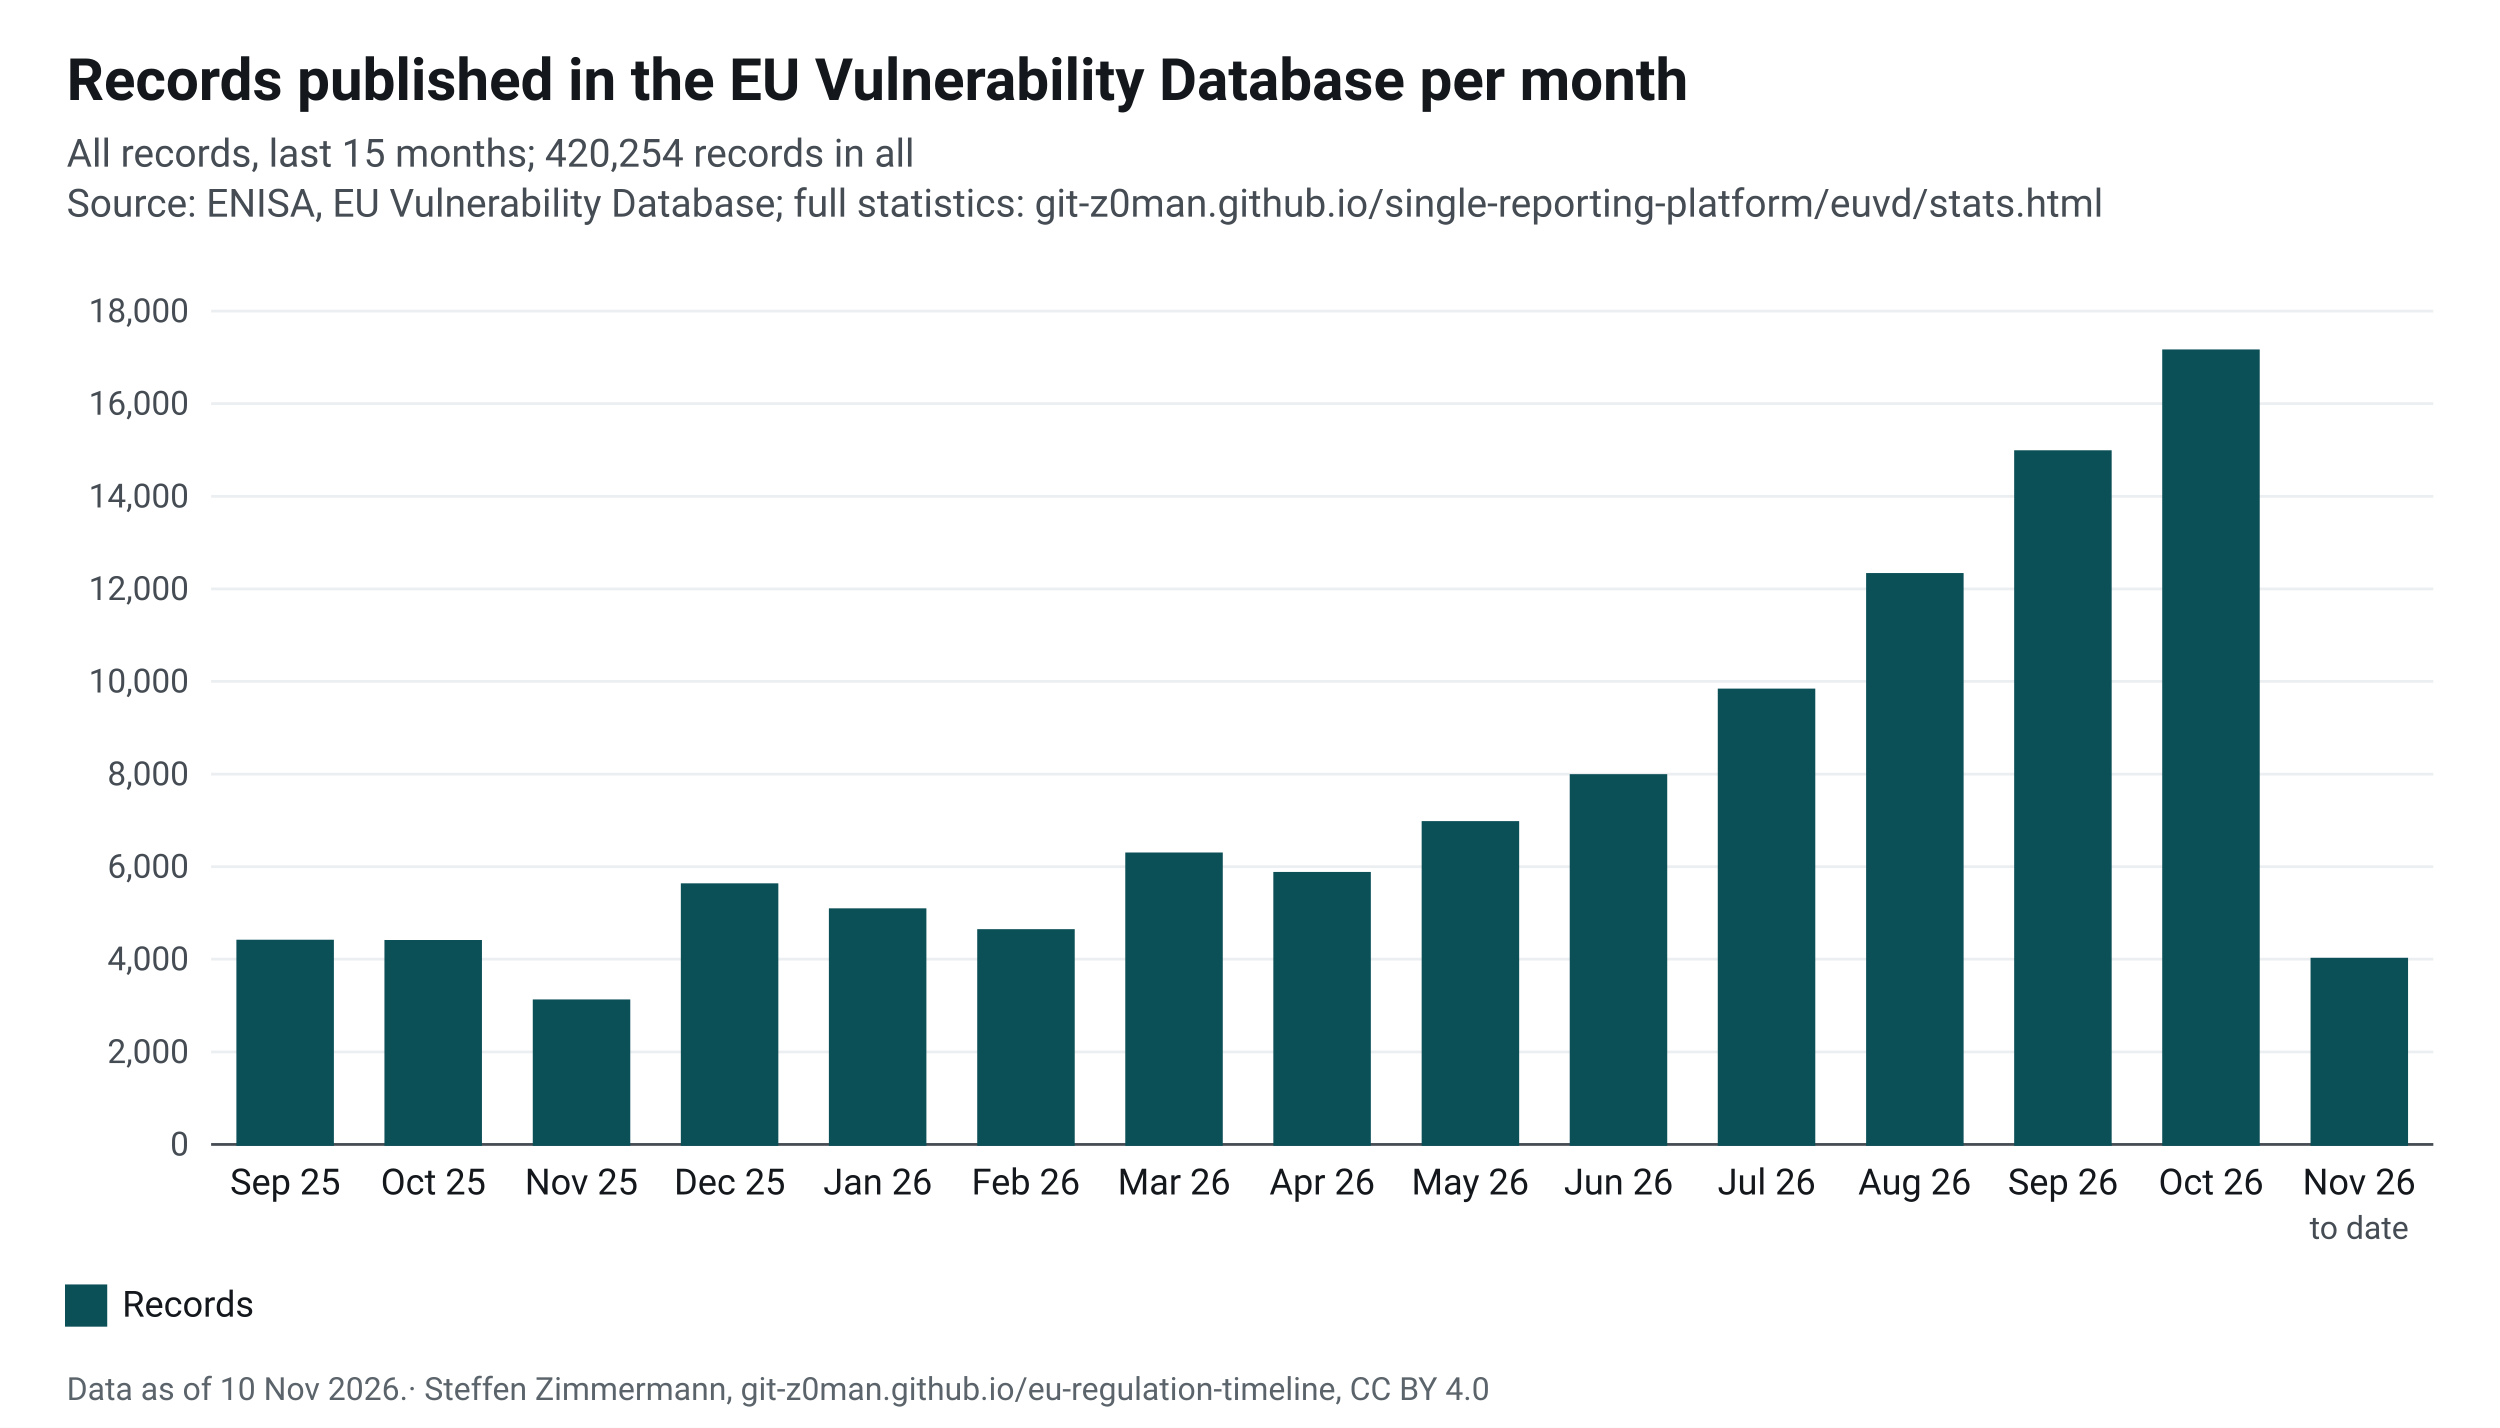
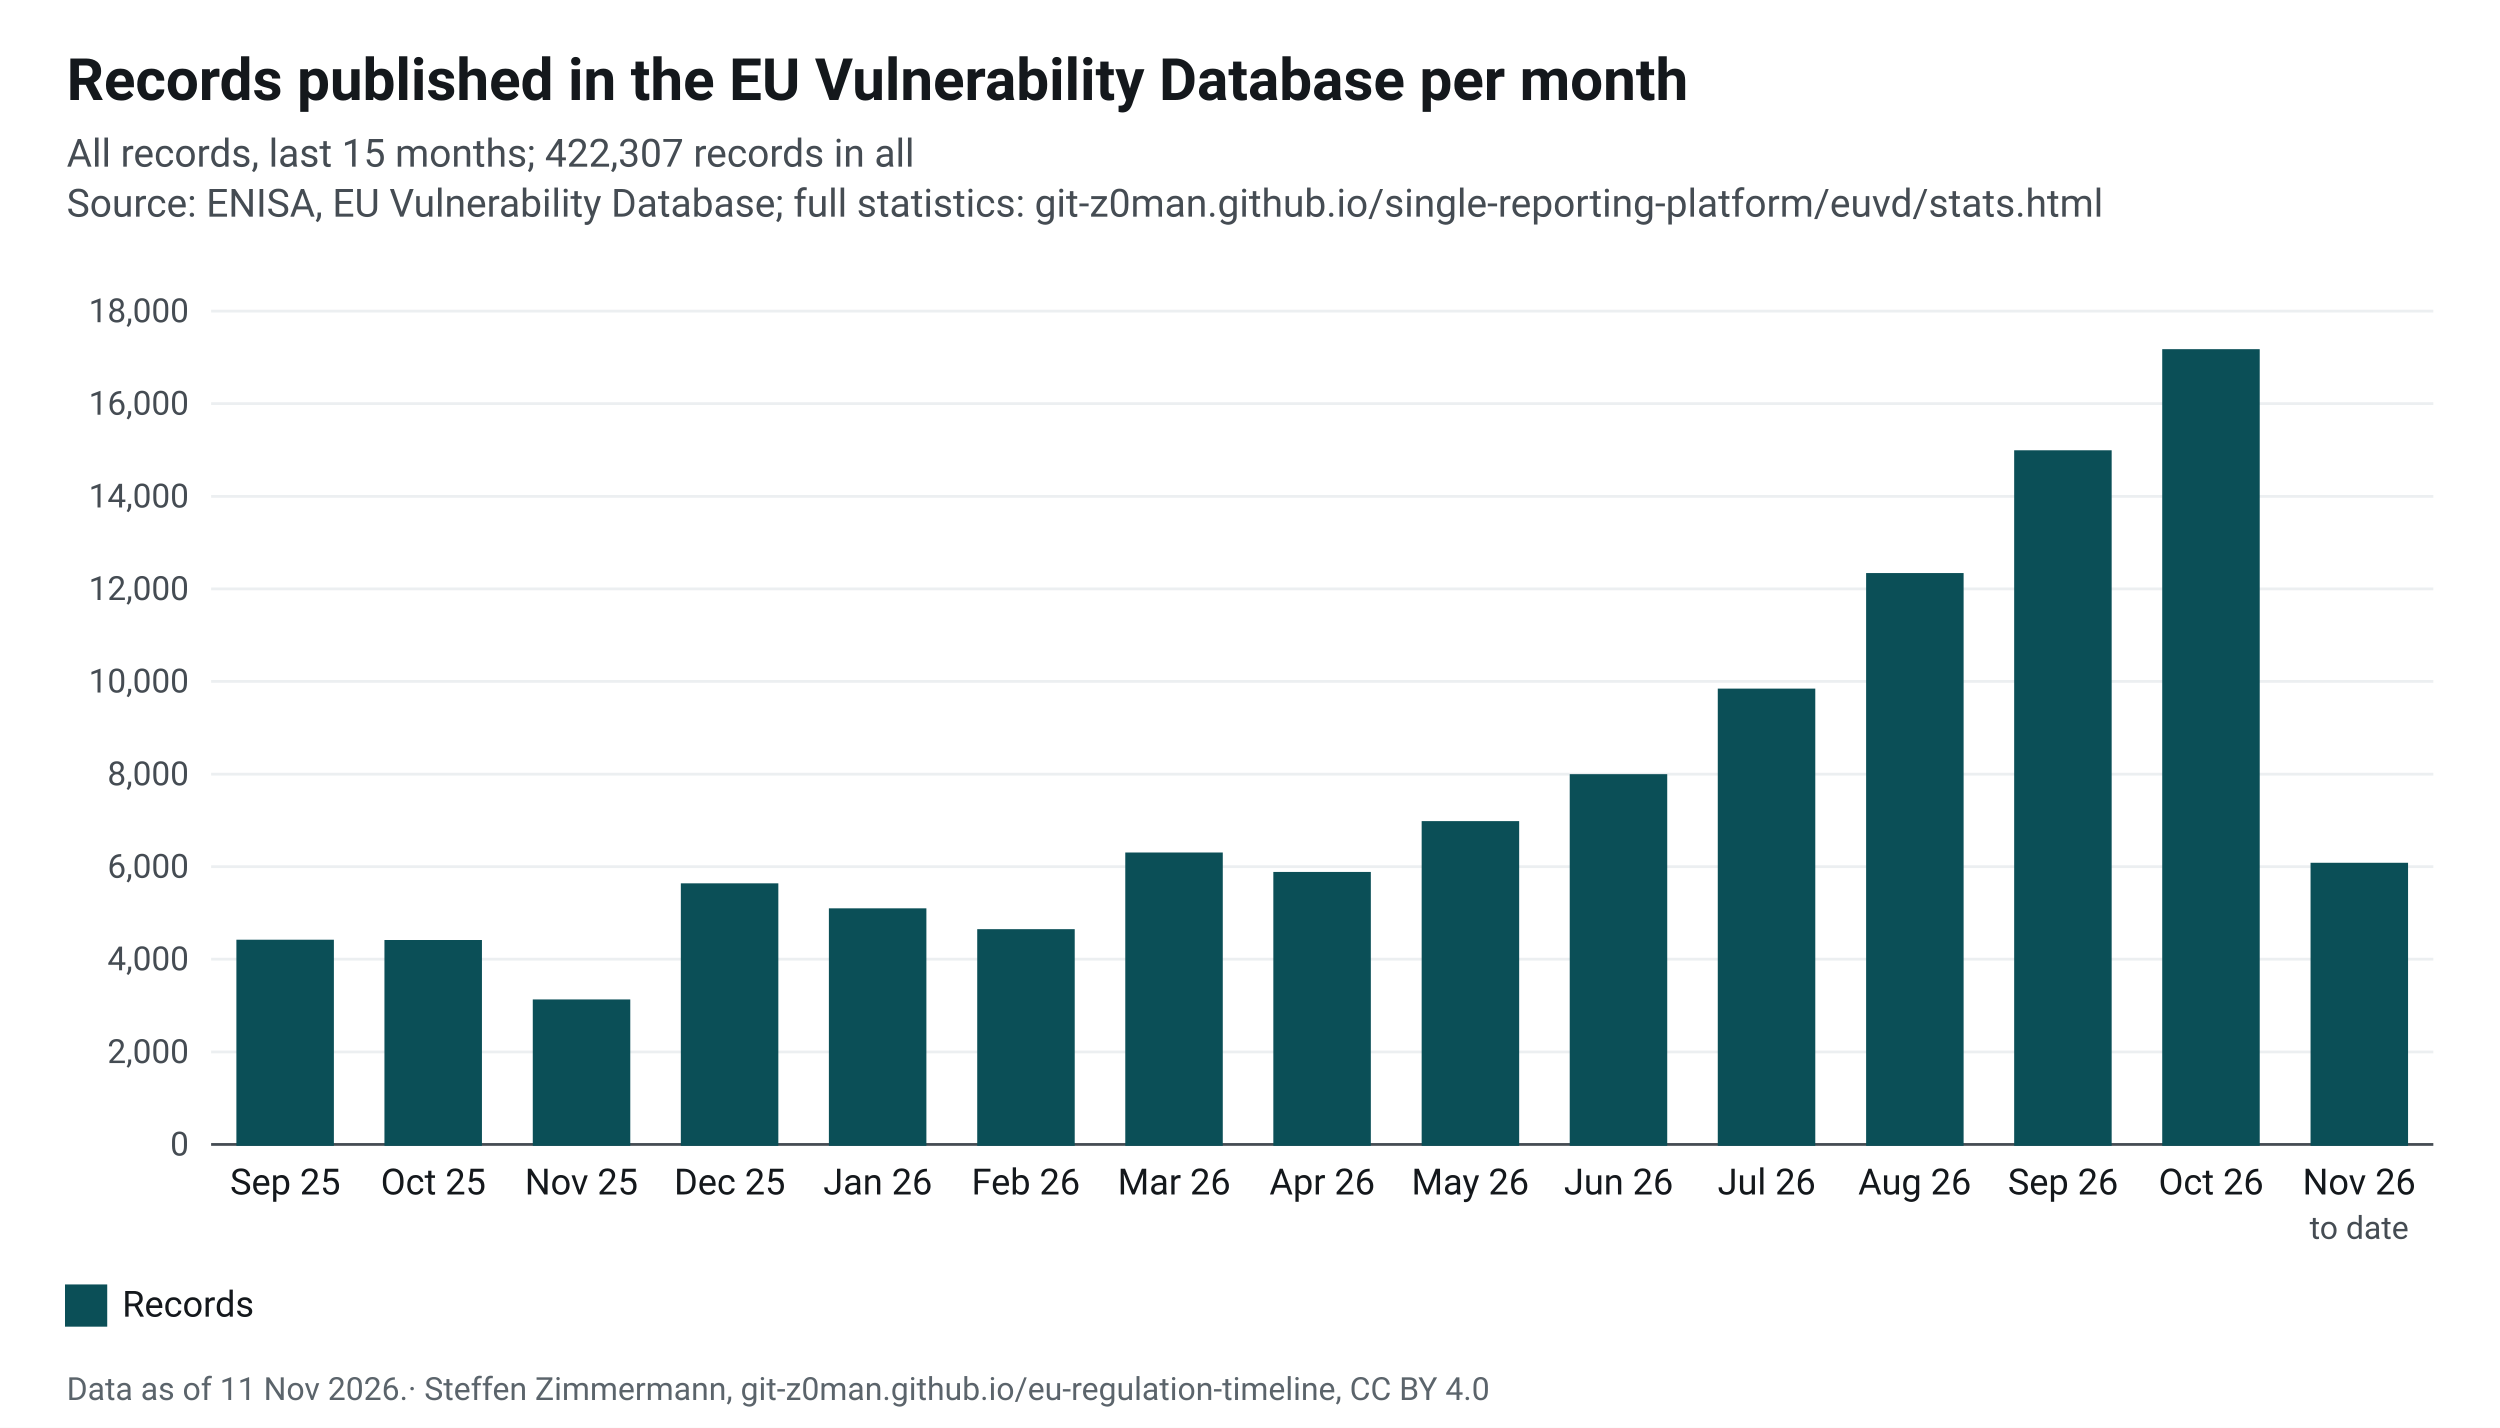
<svg xmlns="http://www.w3.org/2000/svg" width="900" height="514" viewBox="0 0 900 514" font-family="&quot;Source Sans 3&quot;, system-ui, -apple-system, Segoe UI, Roboto, Arial, sans-serif" font-size="13" role="img" aria-label="Records published in the EU Vulnerability Database per month">
  <rect width="900" height="514" fill="#fff" />
  <defs>
    <pattern id="plan" width="6" height="6" patternUnits="userSpaceOnUse" patternTransform="rotate(45)">
      <rect width="6" height="6" fill="#fff" />
      <line x1="0" y1="0" x2="0" y2="6" stroke="#cfe2e4" stroke-width="3" />
    </pattern>
  </defs>
  <text x="24" y="36" font-size="21" font-weight="700" fill="#14181c">Records published in the EU Vulnerability Database per month</text>
-   <text x="24" y="60" font-size="14" fill="#454c53">All records, last 15 months; 420,254 records in all</text>
+   <text x="24" y="60" font-size="14" fill="#454c53">All records, last 15 months; 422,307 records in all</text>
  <text x="24" y="78" font-size="14" fill="#454c53">Source: ENISA, EU Vulnerability Database; full statistics: git-z0man.github.io/single-reporting-platform/euvd/stats.html</text>
  <line x1="76" x2="876" y1="412.0" y2="412.0" stroke="#454c53" />
  <text x="68" y="416.0" text-anchor="end" font-size="12" fill="#454c53">0</text>
  <line x1="76" x2="876" y1="378.7" y2="378.7" stroke="#eceff1" />
  <text x="68" y="382.7" text-anchor="end" font-size="12" fill="#454c53">2,000</text>
  <line x1="76" x2="876" y1="345.3" y2="345.3" stroke="#eceff1" />
  <text x="68" y="349.3" text-anchor="end" font-size="12" fill="#454c53">4,000</text>
  <line x1="76" x2="876" y1="312.0" y2="312.0" stroke="#eceff1" />
  <text x="68" y="316.0" text-anchor="end" font-size="12" fill="#454c53">6,000</text>
  <line x1="76" x2="876" y1="278.7" y2="278.7" stroke="#eceff1" />
  <text x="68" y="282.7" text-anchor="end" font-size="12" fill="#454c53">8,000</text>
  <line x1="76" x2="876" y1="245.3" y2="245.3" stroke="#eceff1" />
  <text x="68" y="249.3" text-anchor="end" font-size="12" fill="#454c53">10,000</text>
  <line x1="76" x2="876" y1="212.0" y2="212.0" stroke="#eceff1" />
  <text x="68" y="216.0" text-anchor="end" font-size="12" fill="#454c53">12,000</text>
  <line x1="76" x2="876" y1="178.7" y2="178.7" stroke="#eceff1" />
  <text x="68" y="182.7" text-anchor="end" font-size="12" fill="#454c53">14,000</text>
  <line x1="76" x2="876" y1="145.3" y2="145.3" stroke="#eceff1" />
  <text x="68" y="149.3" text-anchor="end" font-size="12" fill="#454c53">16,000</text>
  <line x1="76" x2="876" y1="112.0" y2="112.0" stroke="#eceff1" />
  <text x="68" y="116.0" text-anchor="end" font-size="12" fill="#454c53">18,000</text>
  <rect x="85.6" y="338.8" width="34.1" height="73.2" fill="#0b4f57" stroke="#0b4f57" stroke-width="1" />
  <text x="102.7" y="430" text-anchor="middle" font-size="13" fill="#14181c">Sep 25</text>
  <rect x="138.9" y="338.9" width="34.1" height="73.1" fill="#0b4f57" stroke="#0b4f57" stroke-width="1" />
  <text x="156.0" y="430" text-anchor="middle" font-size="13" fill="#14181c">Oct 25</text>
  <rect x="192.3" y="360.3" width="34.1" height="51.7" fill="#0b4f57" stroke="#0b4f57" stroke-width="1" />
  <text x="209.3" y="430" text-anchor="middle" font-size="13" fill="#14181c">Nov 25</text>
  <rect x="245.6" y="318.5" width="34.1" height="93.5" fill="#0b4f57" stroke="#0b4f57" stroke-width="1" />
  <text x="262.7" y="430" text-anchor="middle" font-size="13" fill="#14181c">Dec 25</text>
  <rect x="298.9" y="327.5" width="34.1" height="84.5" fill="#0b4f57" stroke="#0b4f57" stroke-width="1" />
  <text x="316.0" y="430" text-anchor="middle" font-size="13" fill="#14181c">Jan 26</text>
  <rect x="352.3" y="335.0" width="34.1" height="77.0" fill="#0b4f57" stroke="#0b4f57" stroke-width="1" />
  <text x="369.3" y="430" text-anchor="middle" font-size="13" fill="#14181c">Feb 26</text>
  <rect x="405.6" y="307.4" width="34.1" height="104.6" fill="#0b4f57" stroke="#0b4f57" stroke-width="1" />
  <text x="422.7" y="430" text-anchor="middle" font-size="13" fill="#14181c">Mar 26</text>
  <rect x="458.9" y="314.4" width="34.1" height="97.6" fill="#0b4f57" stroke="#0b4f57" stroke-width="1" />
  <text x="476.0" y="430" text-anchor="middle" font-size="13" fill="#14181c">Apr 26</text>
  <rect x="512.3" y="296.1" width="34.1" height="115.9" fill="#0b4f57" stroke="#0b4f57" stroke-width="1" />
  <text x="529.3" y="430" text-anchor="middle" font-size="13" fill="#14181c">May 26</text>
  <rect x="565.6" y="279.2" width="34.1" height="132.8" fill="#0b4f57" stroke="#0b4f57" stroke-width="1" />
  <text x="582.7" y="430" text-anchor="middle" font-size="13" fill="#14181c">Jun 26</text>
  <rect x="618.9" y="248.4" width="34.1" height="163.6" fill="#0b4f57" stroke="#0b4f57" stroke-width="1" />
  <text x="636.0" y="430" text-anchor="middle" font-size="13" fill="#14181c">Jul 26</text>
  <rect x="672.3" y="206.8" width="34.1" height="205.2" fill="#0b4f57" stroke="#0b4f57" stroke-width="1" />
  <text x="689.3" y="430" text-anchor="middle" font-size="13" fill="#14181c">Aug 26</text>
  <rect x="725.6" y="162.6" width="34.1" height="249.4" fill="#0b4f57" stroke="#0b4f57" stroke-width="1" />
  <text x="742.7" y="430" text-anchor="middle" font-size="13" fill="#14181c">Sep 26</text>
-   <rect x="778.9" y="126.3" width="34.1" height="285.7" fill="#0b4f57" stroke="#0b4f57" stroke-width="1" />
+   <rect x="778.9" y="126.2" width="34.1" height="285.8" fill="#0b4f57" stroke="#0b4f57" stroke-width="1" />
  <text x="796.0" y="430" text-anchor="middle" font-size="13" fill="#14181c">Oct 26</text>
-   <rect x="832.3" y="345.3" width="34.1" height="66.7" fill="#0b4f57" stroke="#0b4f57" stroke-width="1" />
+   <rect x="832.3" y="311.1" width="34.1" height="100.9" fill="#0b4f57" stroke="#0b4f57" stroke-width="1" />
  <text x="849.3" y="430" text-anchor="middle" font-size="13" fill="#14181c">Nov 26</text>
  <text x="849.3" y="446" text-anchor="middle" font-size="11.5" fill="#454c53">to date</text>
  <rect x="24" y="463" width="14" height="14" fill="#0b4f57" stroke="#0b4f57" stroke-width="1.2" />
  <text x="44" y="474" font-size="13" fill="#14181c">Records</text>
-   <text x="24" y="504" font-size="11.5" fill="#5b646b">Data as of 10 Nov 2026.<tspan> · Steffen Zimmermann, git-z0man.github.io/eu-regulation-timeline, CC BY 4.0</tspan>
+   <text x="24" y="504" font-size="11.5" fill="#5b646b">Data as of 11 Nov 2026.<tspan> · Steffen Zimmermann, git-z0man.github.io/eu-regulation-timeline, CC BY 4.0</tspan>
  </text>
</svg>
